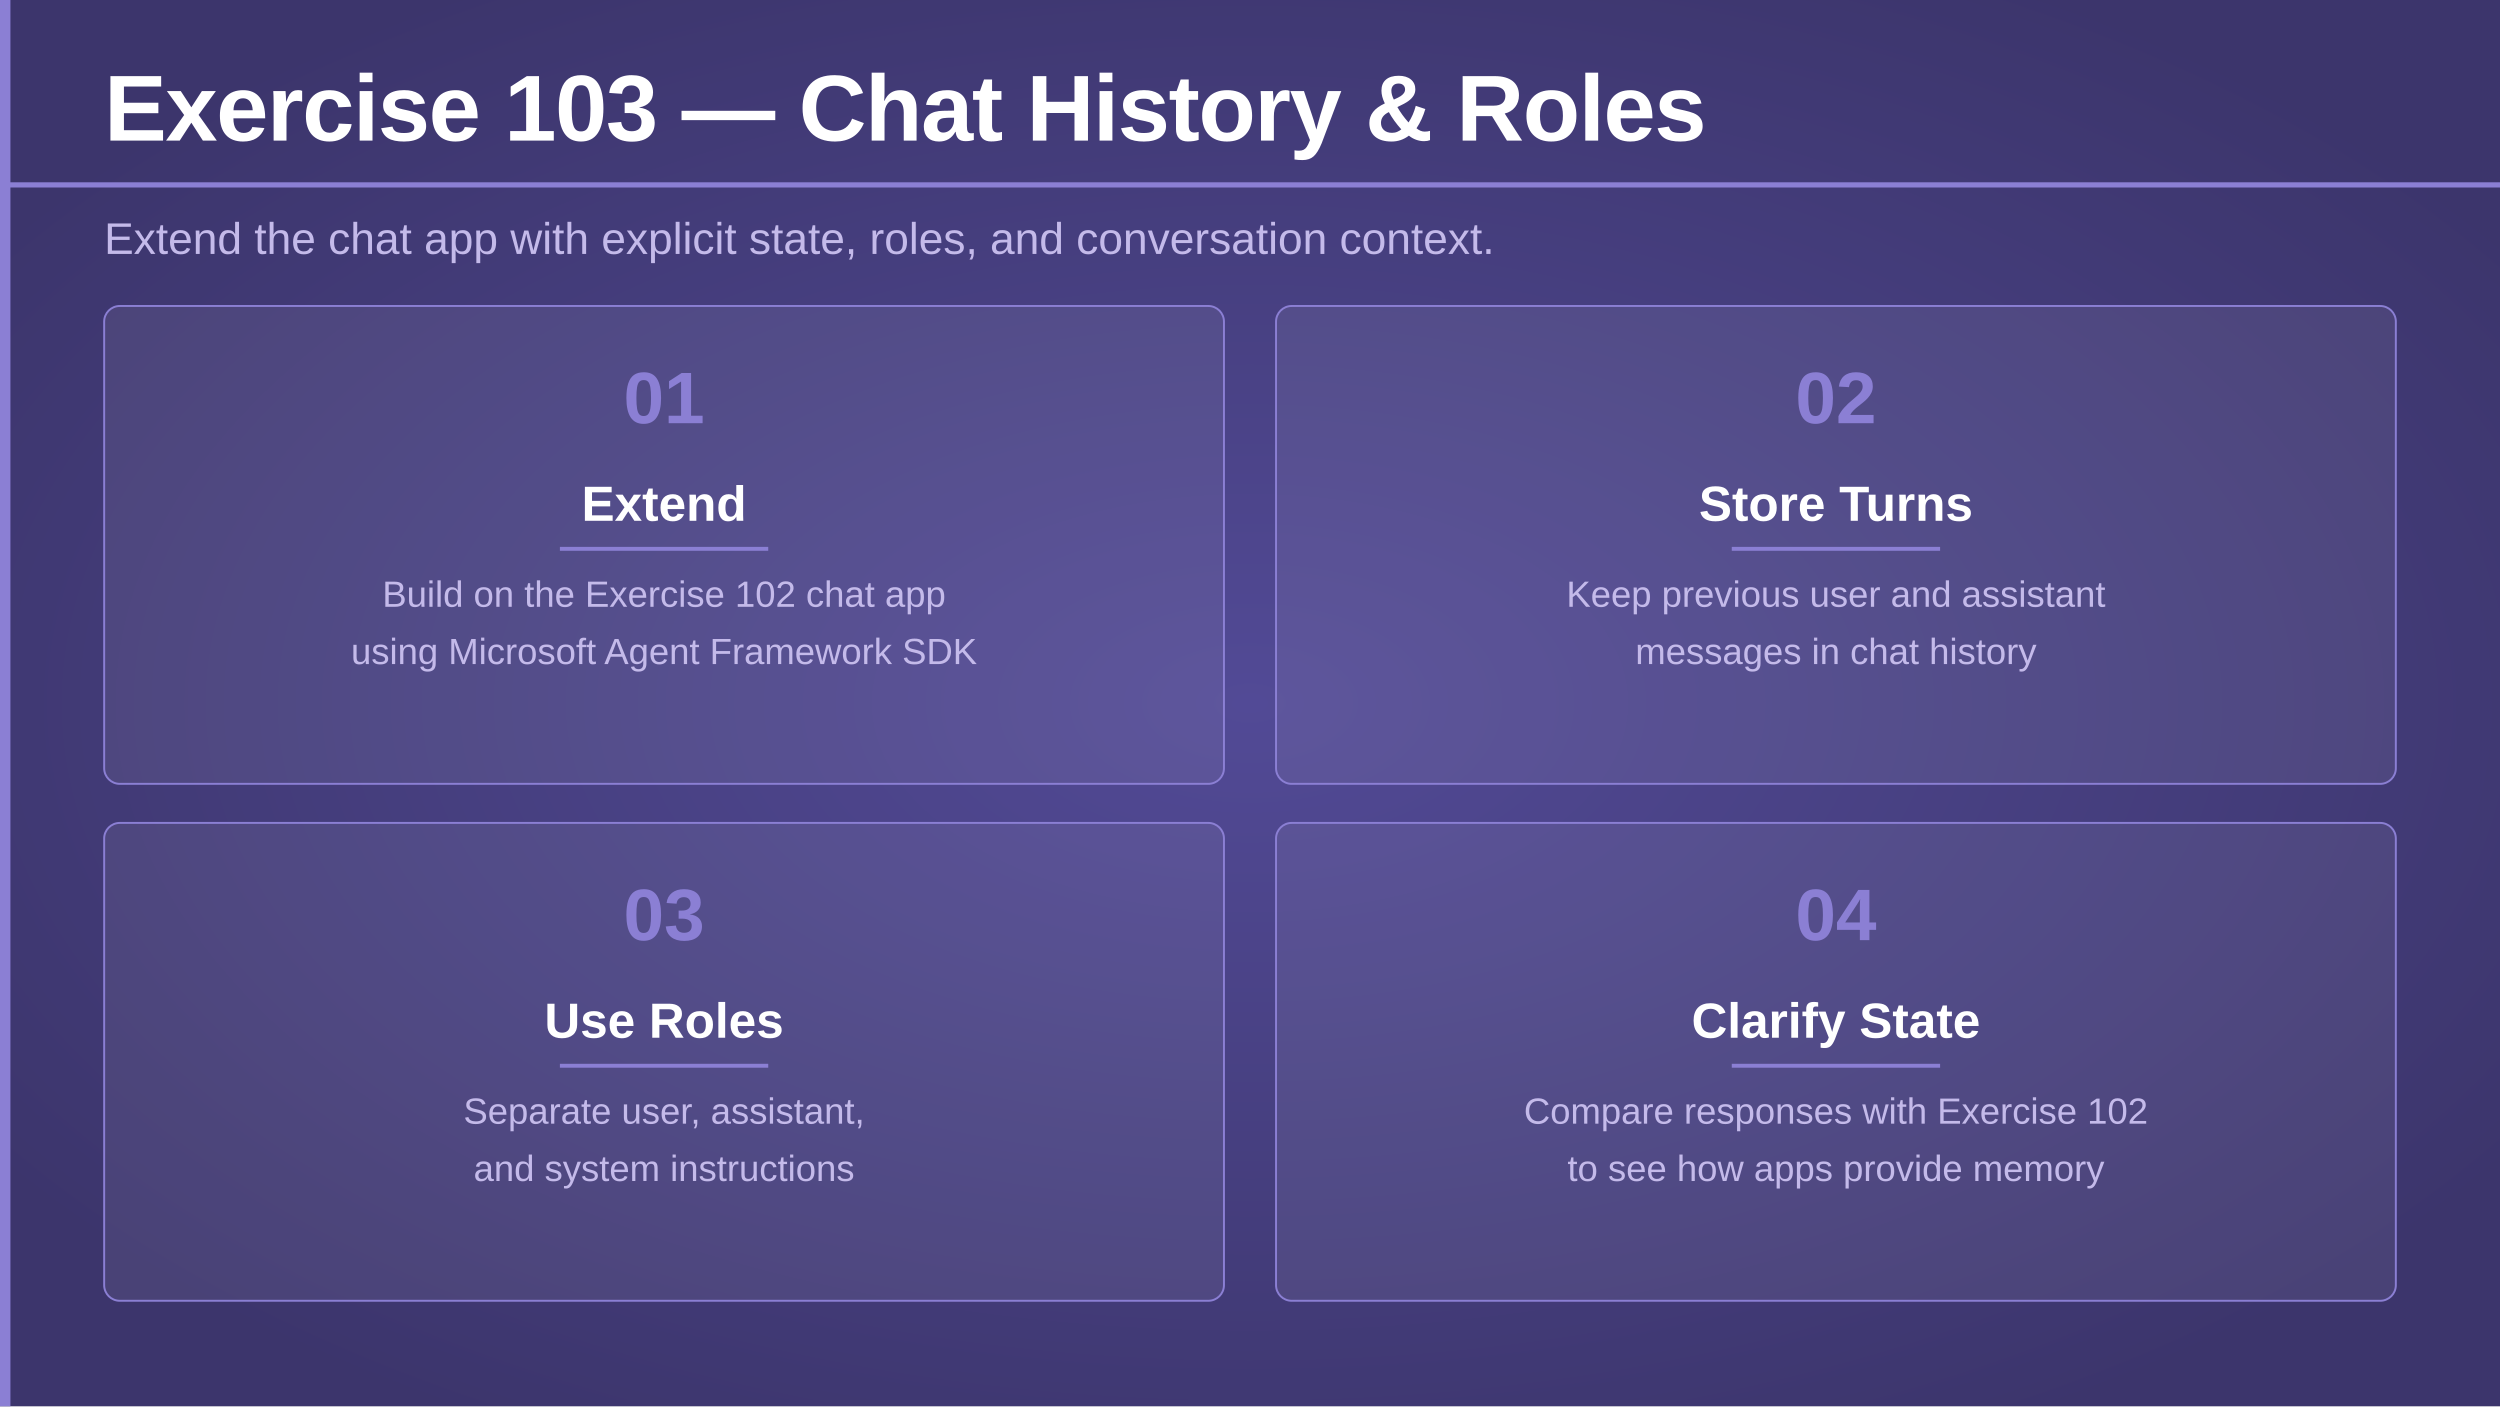
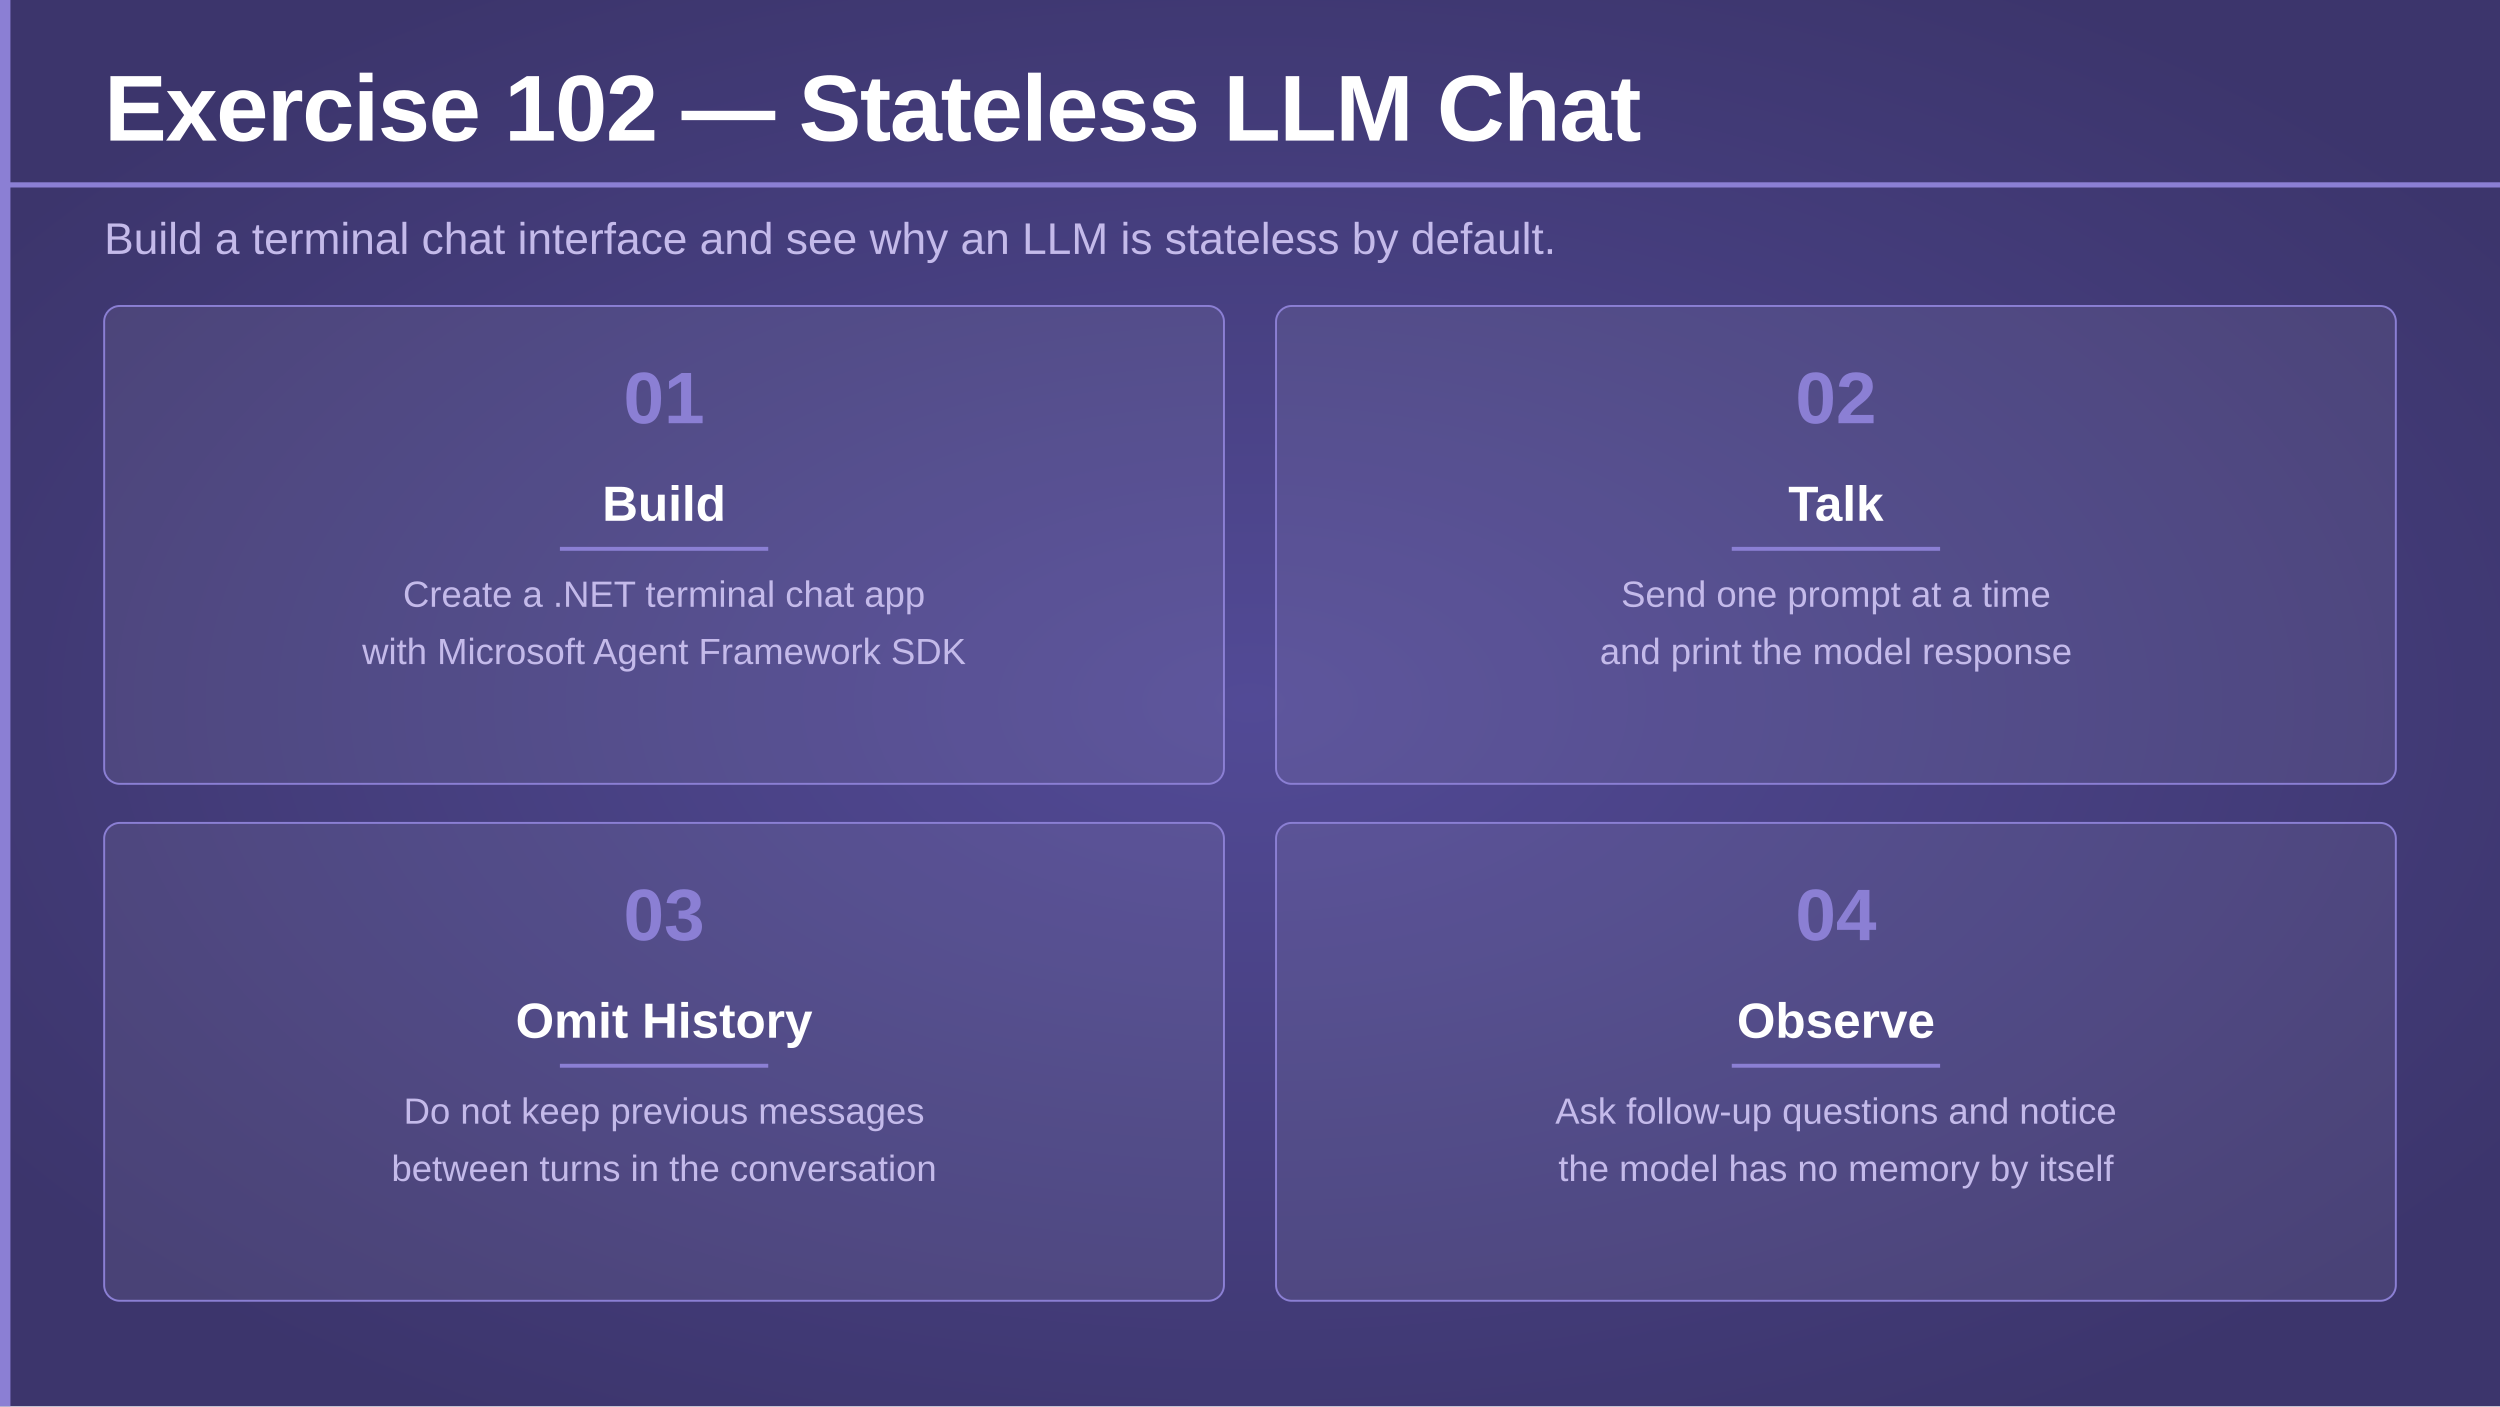
<svg xmlns="http://www.w3.org/2000/svg" viewBox="0 0 1920 1080" width="1920" height="1080">
  <defs>
    <radialGradient id="bgGlow" cx="50%" cy="50%" r="60%">
      <stop offset="0%" stop-color="#524a96" stop-opacity="1" />
      <stop offset="100%" stop-color="#3c356c" stop-opacity="1" />
    </radialGradient>
  </defs>
  <rect width="1920" height="1080" fill="url(#bgGlow)" />
  <rect x="0" y="0" width="8" height="1080" fill="#8b7fd4" />
-   <text x="80" y="108" font-family="'Segoe UI', 'Helvetica Neue', Arial, sans-serif" font-size="72" font-weight="700" fill="#ffffff" letter-spacing="-1">Exercise 103 — Chat History &amp; Roles</text>
+   <text x="80" y="108" font-family="'Segoe UI', 'Helvetica Neue', Arial, sans-serif" font-size="72" font-weight="700" fill="#ffffff" letter-spacing="-1">Exercise 102 — Stateless LLM Chat</text>
  <rect x="0" y="140" width="1920" height="4" fill="#8b7fd4" />
  <text x="80" y="195" font-family="'Segoe UI', 'Helvetica Neue', Arial, sans-serif" font-size="34" font-weight="300" fill="#c4baea">
-     Extend the chat app with explicit state, roles, and conversation context.
+     Build a terminal chat interface and see why an LLM is stateless by default.
  </text>
  <rect x="80" y="235" width="860" height="367" rx="12" fill="#ffffff" fill-opacity="0.07" stroke="#8b7fd4" stroke-width="1.5" />
  <text x="510" y="325" text-anchor="middle" font-family="'Segoe UI', 'Helvetica Neue', Arial, sans-serif" font-size="56" font-weight="700" fill="#8b7fd4">01</text>
-   <text x="510" y="400" text-anchor="middle" font-family="'Segoe UI', 'Helvetica Neue', Arial, sans-serif" font-size="38" font-weight="600" fill="#ffffff">Extend</text>
+   <text x="510" y="400" text-anchor="middle" font-family="'Segoe UI', 'Helvetica Neue', Arial, sans-serif" font-size="38" font-weight="600" fill="#ffffff">Build</text>
  <rect x="430" y="420" width="160" height="3" fill="#8b7fd4" />
-   <text x="510" y="466" text-anchor="middle" font-family="'Segoe UI', 'Helvetica Neue', Arial, sans-serif" font-size="28" font-weight="300" fill="#c4baea">Build on the Exercise 102 chat app</text>
-   <text x="510" y="510" text-anchor="middle" font-family="'Segoe UI', 'Helvetica Neue', Arial, sans-serif" font-size="28" font-weight="300" fill="#c4baea">using Microsoft Agent Framework SDK</text>
+   <text x="510" y="466" text-anchor="middle" font-family="'Segoe UI', 'Helvetica Neue', Arial, sans-serif" font-size="28" font-weight="300" fill="#c4baea">Create a .NET terminal chat app</text>
+   <text x="510" y="510" text-anchor="middle" font-family="'Segoe UI', 'Helvetica Neue', Arial, sans-serif" font-size="28" font-weight="300" fill="#c4baea">with Microsoft Agent Framework SDK</text>
  <rect x="980" y="235" width="860" height="367" rx="12" fill="#ffffff" fill-opacity="0.07" stroke="#8b7fd4" stroke-width="1.5" />
  <text x="1410" y="325" text-anchor="middle" font-family="'Segoe UI', 'Helvetica Neue', Arial, sans-serif" font-size="56" font-weight="700" fill="#8b7fd4">02</text>
-   <text x="1410" y="400" text-anchor="middle" font-family="'Segoe UI', 'Helvetica Neue', Arial, sans-serif" font-size="38" font-weight="600" fill="#ffffff">Store Turns</text>
+   <text x="1410" y="400" text-anchor="middle" font-family="'Segoe UI', 'Helvetica Neue', Arial, sans-serif" font-size="38" font-weight="600" fill="#ffffff">Talk</text>
  <rect x="1330" y="420" width="160" height="3" fill="#8b7fd4" />
-   <text x="1410" y="466" text-anchor="middle" font-family="'Segoe UI', 'Helvetica Neue', Arial, sans-serif" font-size="28" font-weight="300" fill="#c4baea">Keep previous user and assistant</text>
-   <text x="1410" y="510" text-anchor="middle" font-family="'Segoe UI', 'Helvetica Neue', Arial, sans-serif" font-size="28" font-weight="300" fill="#c4baea">messages in chat history</text>
+   <text x="1410" y="466" text-anchor="middle" font-family="'Segoe UI', 'Helvetica Neue', Arial, sans-serif" font-size="28" font-weight="300" fill="#c4baea">Send one prompt at a time</text>
+   <text x="1410" y="510" text-anchor="middle" font-family="'Segoe UI', 'Helvetica Neue', Arial, sans-serif" font-size="28" font-weight="300" fill="#c4baea">and print the model response</text>
  <rect x="80" y="632" width="860" height="367" rx="12" fill="#ffffff" fill-opacity="0.07" stroke="#8b7fd4" stroke-width="1.5" />
  <text x="510" y="722" text-anchor="middle" font-family="'Segoe UI', 'Helvetica Neue', Arial, sans-serif" font-size="56" font-weight="700" fill="#8b7fd4">03</text>
-   <text x="510" y="797" text-anchor="middle" font-family="'Segoe UI', 'Helvetica Neue', Arial, sans-serif" font-size="38" font-weight="600" fill="#ffffff">Use Roles</text>
+   <text x="510" y="797" text-anchor="middle" font-family="'Segoe UI', 'Helvetica Neue', Arial, sans-serif" font-size="38" font-weight="600" fill="#ffffff">Omit History</text>
  <rect x="430" y="817" width="160" height="3" fill="#8b7fd4" />
-   <text x="510" y="863" text-anchor="middle" font-family="'Segoe UI', 'Helvetica Neue', Arial, sans-serif" font-size="28" font-weight="300" fill="#c4baea">Separate user, assistant,</text>
-   <text x="510" y="907" text-anchor="middle" font-family="'Segoe UI', 'Helvetica Neue', Arial, sans-serif" font-size="28" font-weight="300" fill="#c4baea">and system instructions</text>
+   <text x="510" y="863" text-anchor="middle" font-family="'Segoe UI', 'Helvetica Neue', Arial, sans-serif" font-size="28" font-weight="300" fill="#c4baea">Do not keep previous messages</text>
+   <text x="510" y="907" text-anchor="middle" font-family="'Segoe UI', 'Helvetica Neue', Arial, sans-serif" font-size="28" font-weight="300" fill="#c4baea">between turns in the conversation</text>
  <rect x="980" y="632" width="860" height="367" rx="12" fill="#ffffff" fill-opacity="0.07" stroke="#8b7fd4" stroke-width="1.5" />
  <text x="1410" y="722" text-anchor="middle" font-family="'Segoe UI', 'Helvetica Neue', Arial, sans-serif" font-size="56" font-weight="700" fill="#8b7fd4">04</text>
-   <text x="1410" y="797" text-anchor="middle" font-family="'Segoe UI', 'Helvetica Neue', Arial, sans-serif" font-size="38" font-weight="600" fill="#ffffff">Clarify State</text>
+   <text x="1410" y="797" text-anchor="middle" font-family="'Segoe UI', 'Helvetica Neue', Arial, sans-serif" font-size="38" font-weight="600" fill="#ffffff">Observe</text>
  <rect x="1330" y="817" width="160" height="3" fill="#8b7fd4" />
-   <text x="1410" y="863" text-anchor="middle" font-family="'Segoe UI', 'Helvetica Neue', Arial, sans-serif" font-size="28" font-weight="300" fill="#c4baea">Compare responses with Exercise 102</text>
-   <text x="1410" y="907" text-anchor="middle" font-family="'Segoe UI', 'Helvetica Neue', Arial, sans-serif" font-size="28" font-weight="300" fill="#c4baea">to see how apps provide memory</text>
+   <text x="1410" y="863" text-anchor="middle" font-family="'Segoe UI', 'Helvetica Neue', Arial, sans-serif" font-size="28" font-weight="300" fill="#c4baea">Ask follow-up questions and notice</text>
+   <text x="1410" y="907" text-anchor="middle" font-family="'Segoe UI', 'Helvetica Neue', Arial, sans-serif" font-size="28" font-weight="300" fill="#c4baea">the model has no memory by itself</text>
</svg>
